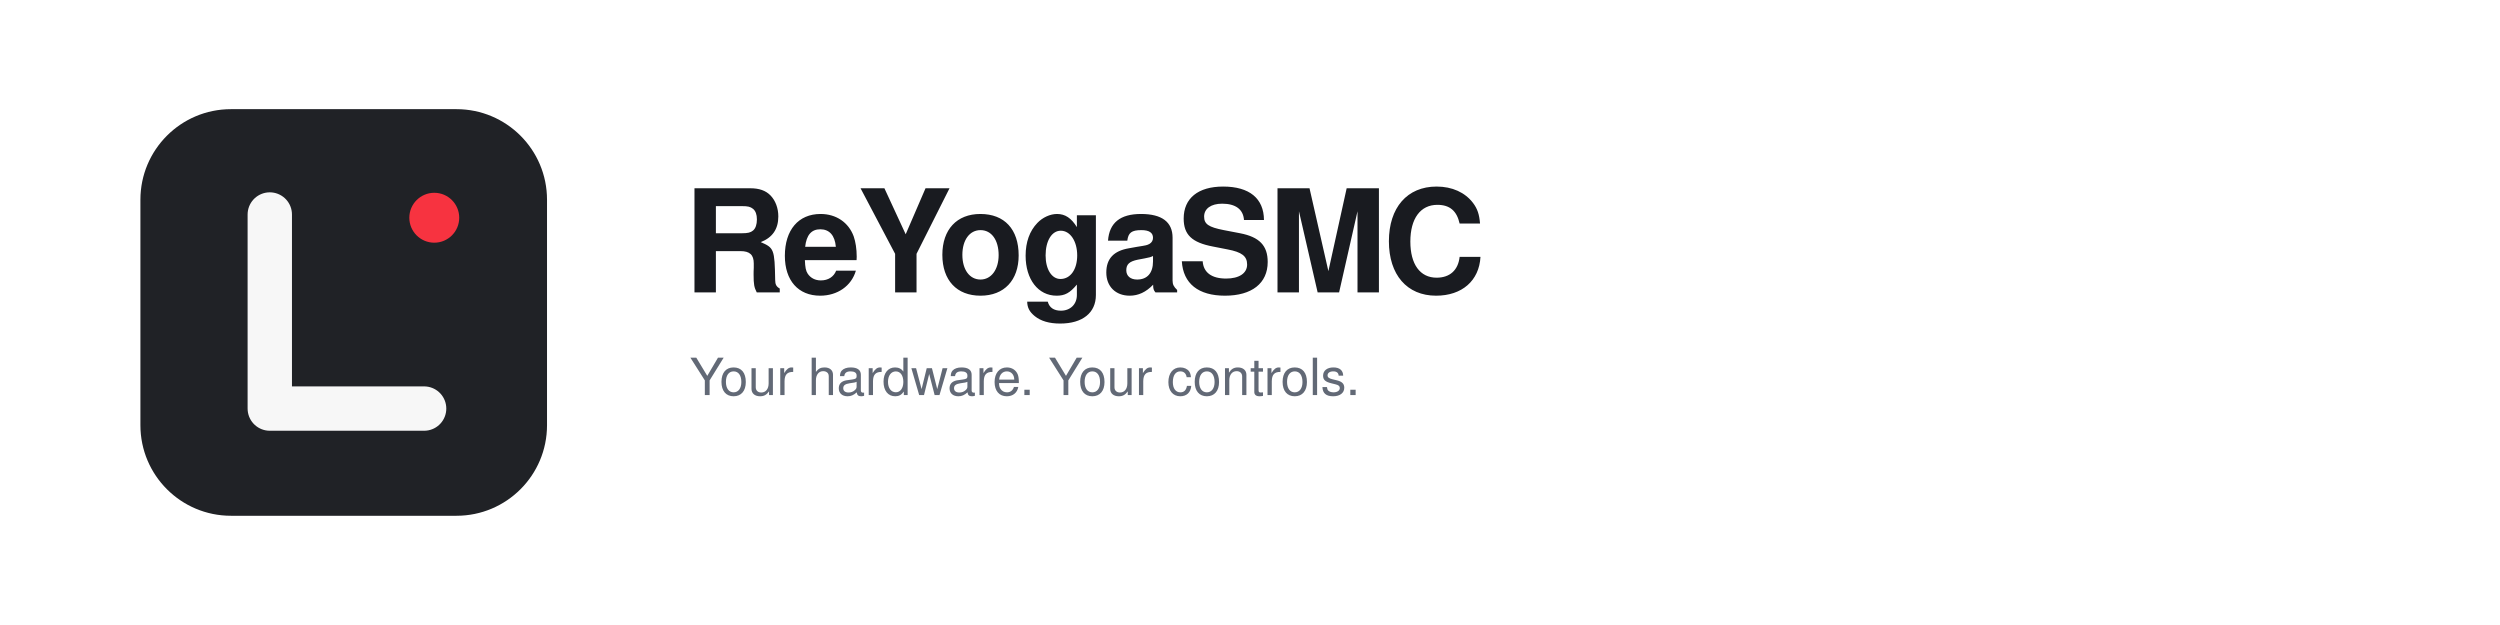
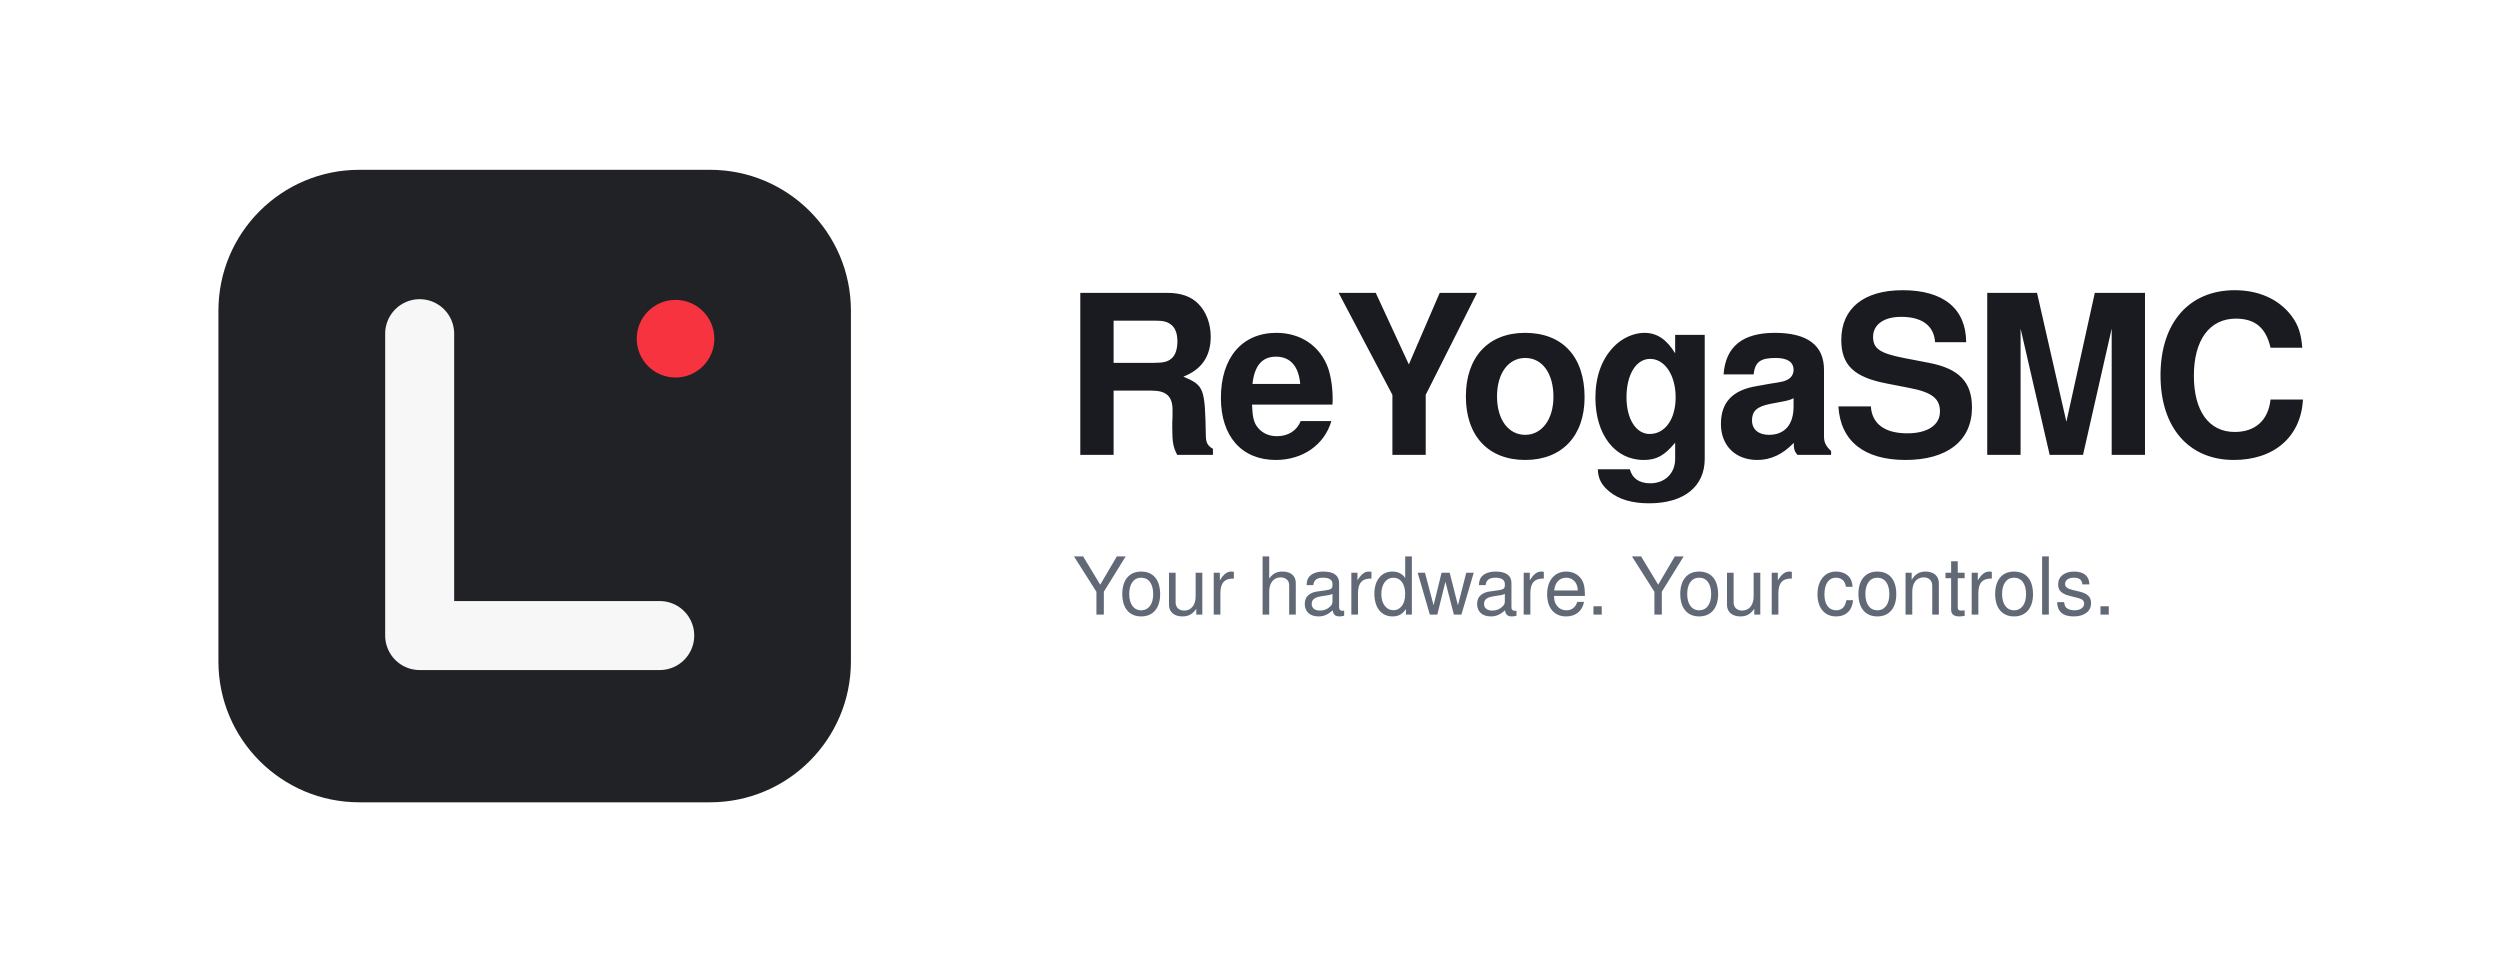
- <svg xmlns="http://www.w3.org/2000/svg" width="1120" height="280" viewBox="0 0 1120 280">
+ <svg xmlns="http://www.w3.org/2000/svg" width="720" height="280" viewBox="0 0 720 280">
  <g transform="translate(48 34) scale(.207)">
    <rect x="72" y="72" width="880" height="880" rx="196" fill="#202226" />
    <path d="M352 300v420h334" fill="none" stroke="#f7f7f7" stroke-width="96" stroke-linecap="round" stroke-linejoin="round" />
    <circle cx="708" cy="307" r="54" fill="#f73340" />
  </g>
  <text x="306" y="131" fill="#191b20" font-family="-apple-system,BlinkMacSystemFont,Segoe UI,Helvetica,Arial,sans-serif" font-size="64" font-weight="650" letter-spacing="-2">ReYogaSMC</text>
  <text x="309" y="177" fill="#626976" font-family="-apple-system,BlinkMacSystemFont,Segoe UI,Helvetica,Arial,sans-serif" font-size="23">Your hardware. Your controls.</text>
</svg>
